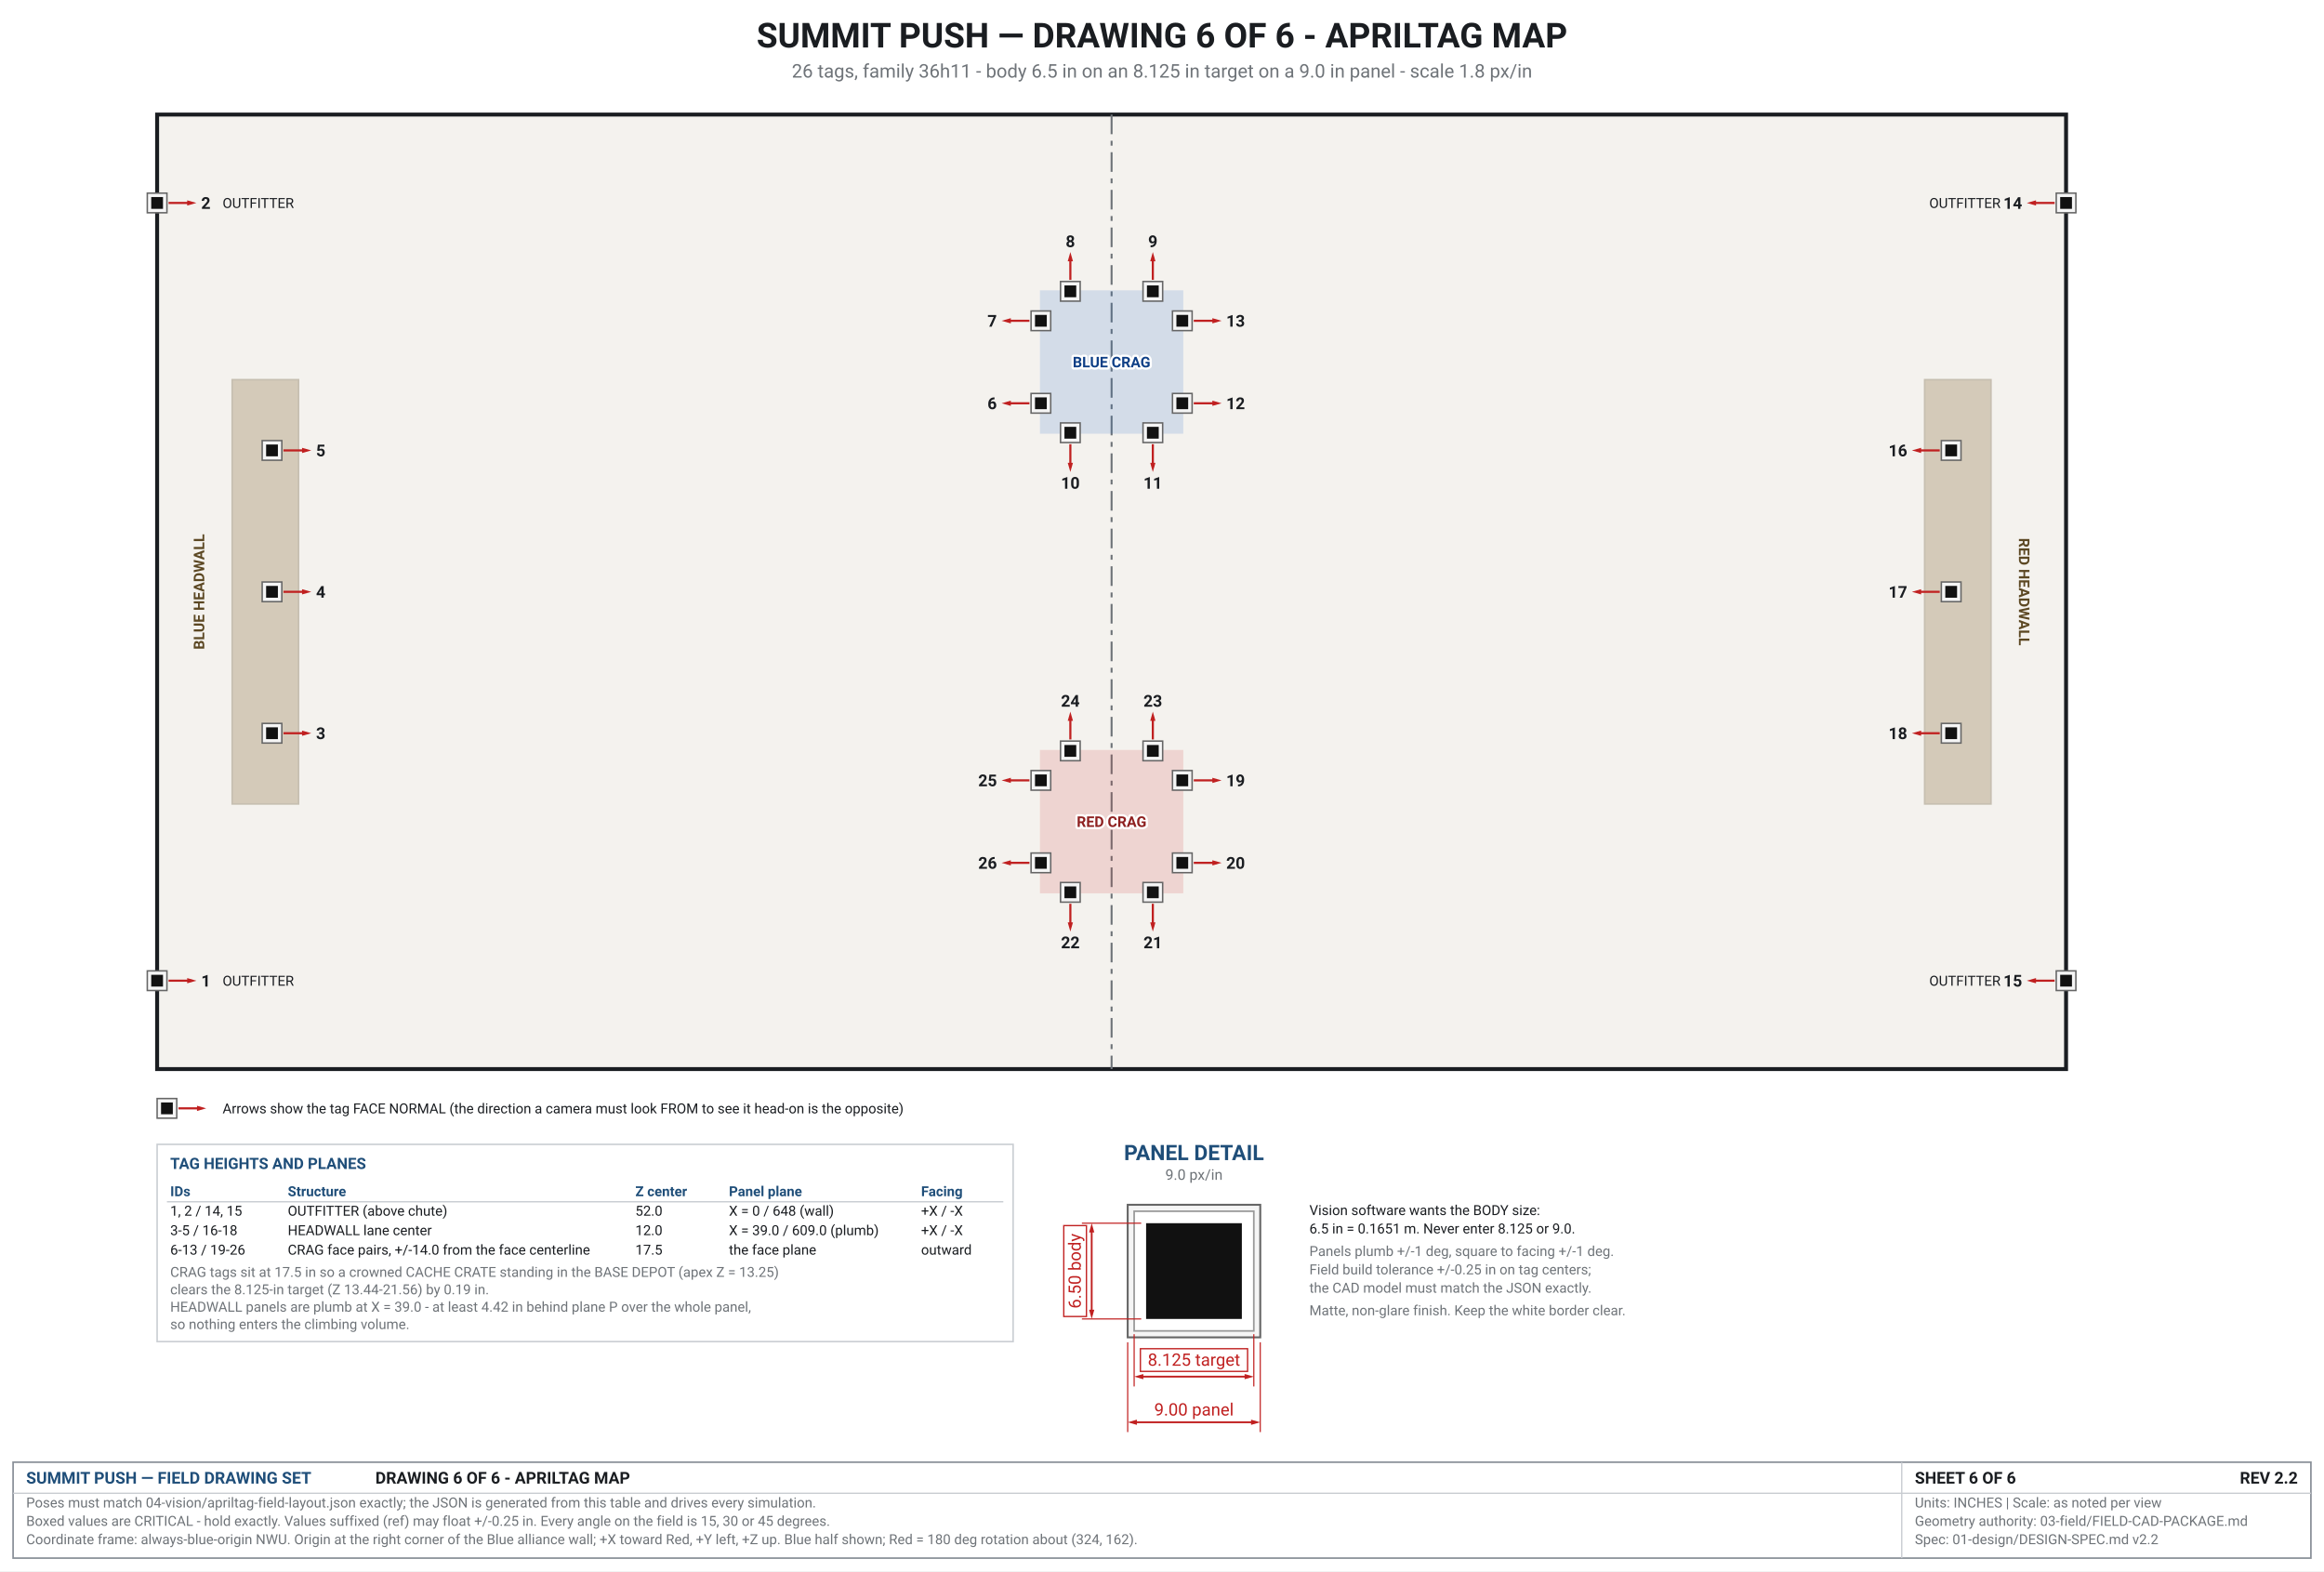
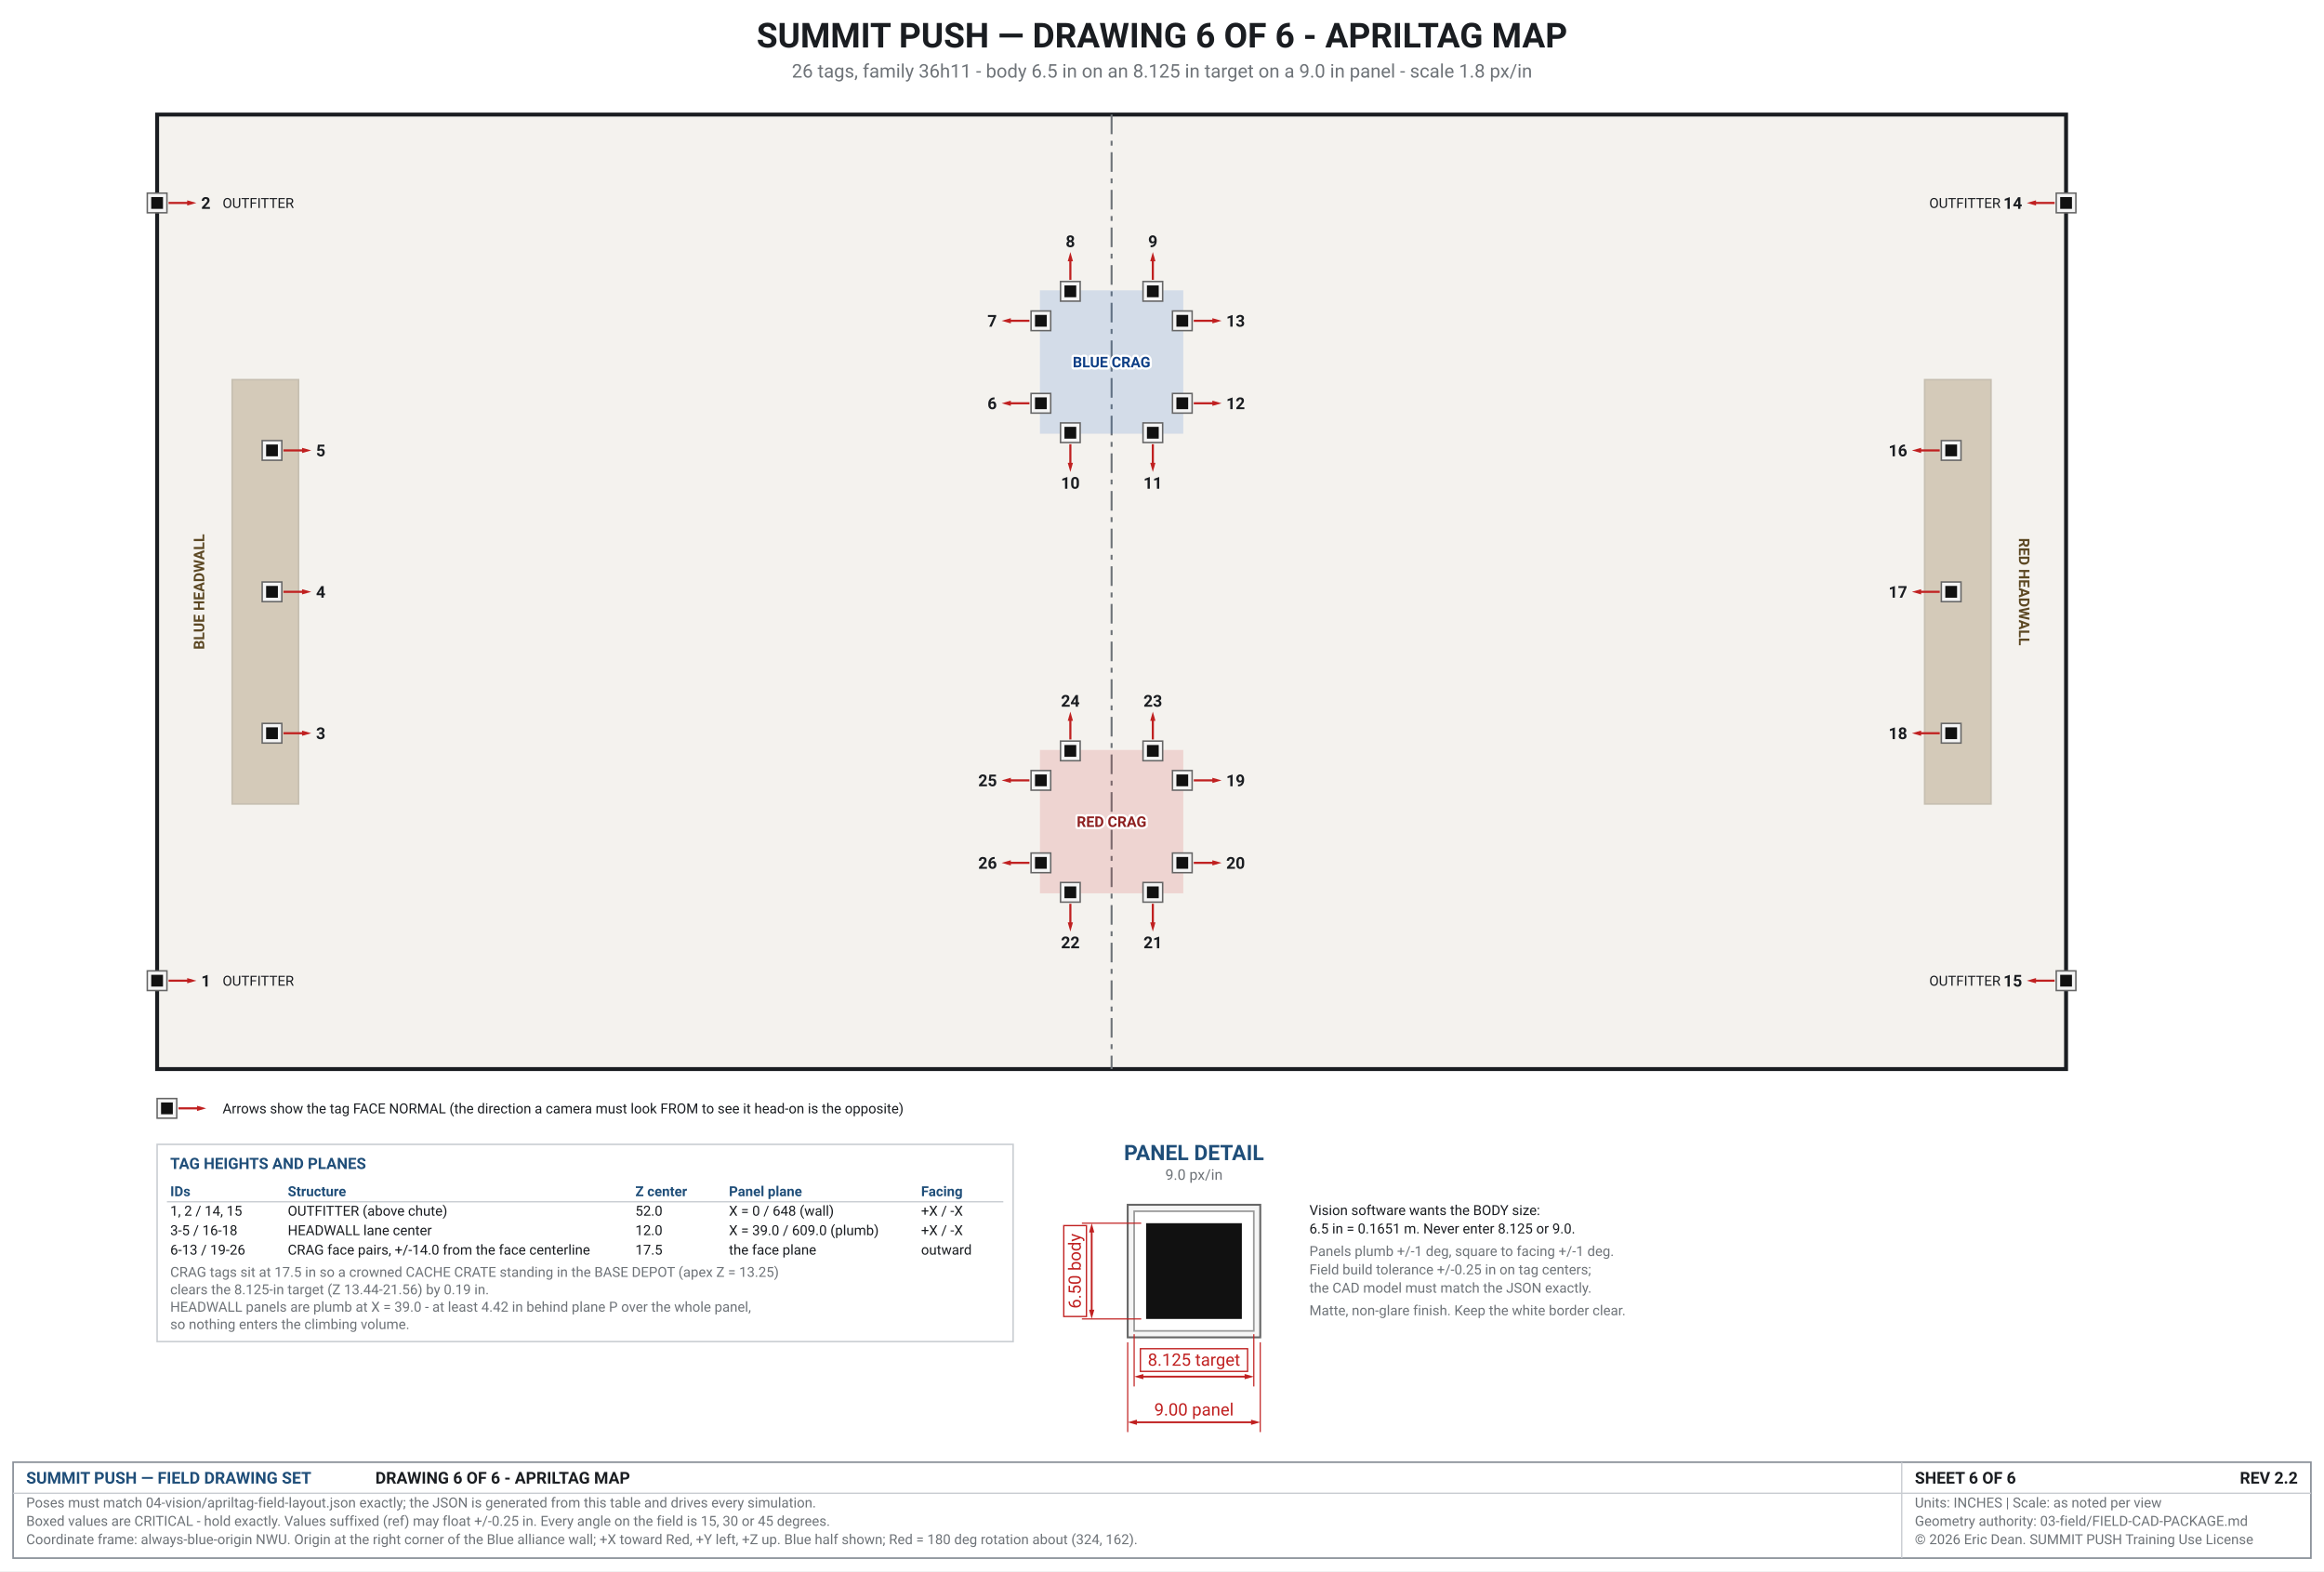
<svg xmlns="http://www.w3.org/2000/svg" viewBox="0 0 1420 960" font-family="Segoe UI, Roboto, Arial, sans-serif">
  <rect width="1420" height="960" fill="#ffffff" />
  <text x="710" y="29.0" text-anchor="middle" font-size="21.00" font-weight="bold" fill="#1A1D21">SUMMIT PUSH — DRAWING 6 OF 6 - APRILTAG MAP</text>
  <text x="710" y="47.4" text-anchor="middle" font-size="11.50" fill="#6E7378">26 tags, family 36h11 - body 6.5 in on an 8.125 in target on a 9.0 in panel - scale 1.8 px/in</text>
  <rect x="96.00" y="70.00" width="1166.40" height="583.20" fill="#F4F2EE" stroke="#1A1D21" stroke-width="2.40" />
  <line x1="679.20" y1="70.00" x2="679.20" y2="653.20" stroke="#6E7378" stroke-width="1.20" stroke-dasharray="12 4 3 4" />
  <rect x="636.00" y="178.00" width="86.40" height="86.40" fill="#1D63C8" stroke="#1D63C8" stroke-width="1.20" opacity="0.16" />
  <text x="679.20" y="224.44" font-size="9.00" fill="#0E3F86" text-anchor="middle" font-weight="bold" stroke="#FFFFFF" stroke-width="2.70" stroke-linejoin="round" paint-order="stroke">BLUE CRAG</text>
  <rect x="636.00" y="458.80" width="86.40" height="86.40" fill="#CC3333" stroke="#CC3333" stroke-width="1.20" opacity="0.16" />
  <text x="679.20" y="505.24" font-size="9.00" fill="#8E2020" text-anchor="middle" font-weight="bold" stroke="#FFFFFF" stroke-width="2.70" stroke-linejoin="round" paint-order="stroke">RED CRAG</text>
  <rect x="141.89" y="232.00" width="40.51" height="259.20" fill="#8A6D3B" stroke="#5C4823" stroke-width="1.00" opacity="0.30" />
  <text x="124.80" y="361.60" font-size="9.00" fill="#5C4823" text-anchor="middle" font-weight="bold" transform="rotate(-90.00 124.80 361.60)">BLUE HEADWALL</text>
  <rect x="1176.00" y="232.00" width="40.51" height="259.20" fill="#8A6D3B" stroke="#5C4823" stroke-width="1.00" opacity="0.30" />
  <text x="1233.60" y="361.60" font-size="9.00" fill="#5C4823" text-anchor="middle" font-weight="bold" transform="rotate(90.00 1233.60 361.60)">RED HEADWALL</text>
  <rect x="90.00" y="593.20" width="12.00" height="12.00" fill="#F5F5F5" stroke="#666666" stroke-width="0.90" />
  <rect x="92.40" y="595.60" width="7.20" height="7.20" fill="#111111" stroke="none" stroke-width="0.00" />
  <line x1="103.00" y1="599.20" x2="116.90" y2="599.20" stroke="#C02020" stroke-width="1.30" />
  <path d="M 120.00 599.20 L 114.37 600.80 L 114.37 597.60 Z" fill="#C02020" stroke="none" />
  <text x="125.78" y="602.80" font-size="10.00" fill="#1A1D21" text-anchor="middle" font-weight="bold">1</text>
  <text x="136.00" y="602.26" font-size="8.50" fill="#1A1D21">OUTFITTER</text>
  <rect x="90.00" y="118.00" width="12.00" height="12.00" fill="#F5F5F5" stroke="#666666" stroke-width="0.90" />
  <rect x="92.40" y="120.40" width="7.20" height="7.20" fill="#111111" stroke="none" stroke-width="0.00" />
  <line x1="103.00" y1="124.00" x2="116.90" y2="124.00" stroke="#C02020" stroke-width="1.30" />
  <path d="M 120.00 124.00 L 114.37 125.60 L 114.37 122.40 Z" fill="#C02020" stroke="none" />
  <text x="125.78" y="127.60" font-size="10.00" fill="#1A1D21" text-anchor="middle" font-weight="bold">2</text>
  <text x="136.00" y="127.06" font-size="8.50" fill="#1A1D21">OUTFITTER</text>
  <rect x="160.20" y="442.00" width="12.00" height="12.00" fill="#F5F5F5" stroke="#666666" stroke-width="0.90" />
  <rect x="162.60" y="444.40" width="7.20" height="7.20" fill="#111111" stroke="none" stroke-width="0.00" />
  <line x1="173.20" y1="448.00" x2="187.10" y2="448.00" stroke="#C02020" stroke-width="1.30" />
  <path d="M 190.20 448.00 L 184.57 449.60 L 184.57 446.40 Z" fill="#C02020" stroke="none" />
  <text x="195.98" y="451.60" font-size="10.00" fill="#1A1D21" text-anchor="middle" font-weight="bold">3</text>
  <rect x="160.20" y="355.60" width="12.00" height="12.00" fill="#F5F5F5" stroke="#666666" stroke-width="0.90" />
  <rect x="162.60" y="358.00" width="7.20" height="7.20" fill="#111111" stroke="none" stroke-width="0.00" />
  <line x1="173.20" y1="361.60" x2="187.10" y2="361.60" stroke="#C02020" stroke-width="1.30" />
  <path d="M 190.20 361.60 L 184.57 363.20 L 184.57 360.00 Z" fill="#C02020" stroke="none" />
  <text x="195.98" y="365.20" font-size="10.00" fill="#1A1D21" text-anchor="middle" font-weight="bold">4</text>
  <rect x="160.20" y="269.20" width="12.00" height="12.00" fill="#F5F5F5" stroke="#666666" stroke-width="0.90" />
  <rect x="162.60" y="271.60" width="7.20" height="7.20" fill="#111111" stroke="none" stroke-width="0.00" />
  <line x1="173.20" y1="275.20" x2="187.10" y2="275.20" stroke="#C02020" stroke-width="1.30" />
  <path d="M 190.20 275.20 L 184.57 276.80 L 184.57 273.60 Z" fill="#C02020" stroke="none" />
  <text x="195.98" y="278.80" font-size="10.00" fill="#1A1D21" text-anchor="middle" font-weight="bold">5</text>
  <rect x="630.00" y="240.40" width="12.00" height="12.00" fill="#F5F5F5" stroke="#666666" stroke-width="0.90" />
  <rect x="632.40" y="242.80" width="7.20" height="7.20" fill="#111111" stroke="none" stroke-width="0.00" />
  <line x1="629.00" y1="246.40" x2="615.10" y2="246.40" stroke="#C02020" stroke-width="1.30" />
  <path d="M 612.00 246.40 L 617.63 244.80 L 617.63 248.00 Z" fill="#C02020" stroke="none" />
  <text x="606.22" y="250.00" font-size="10.00" fill="#1A1D21" text-anchor="middle" font-weight="bold">6</text>
  <rect x="630.00" y="190.00" width="12.00" height="12.00" fill="#F5F5F5" stroke="#666666" stroke-width="0.90" />
  <rect x="632.40" y="192.40" width="7.20" height="7.20" fill="#111111" stroke="none" stroke-width="0.00" />
  <line x1="629.00" y1="196.00" x2="615.10" y2="196.00" stroke="#C02020" stroke-width="1.30" />
  <path d="M 612.00 196.00 L 617.63 194.40 L 617.63 197.60 Z" fill="#C02020" stroke="none" />
  <text x="606.22" y="199.60" font-size="10.00" fill="#1A1D21" text-anchor="middle" font-weight="bold">7</text>
  <rect x="648.00" y="172.00" width="12.00" height="12.00" fill="#F5F5F5" stroke="#666666" stroke-width="0.90" />
  <rect x="650.40" y="174.40" width="7.20" height="7.20" fill="#111111" stroke="none" stroke-width="0.00" />
  <line x1="654.00" y1="171.00" x2="654.00" y2="157.10" stroke="#C02020" stroke-width="1.30" />
  <path d="M 654.00 154.00 L 655.60 159.63 L 652.40 159.63 Z" fill="#C02020" stroke="none" />
  <text x="654.00" y="151.00" font-size="10.00" fill="#1A1D21" text-anchor="middle" font-weight="bold">8</text>
  <rect x="698.40" y="172.00" width="12.00" height="12.00" fill="#F5F5F5" stroke="#666666" stroke-width="0.90" />
  <rect x="700.80" y="174.40" width="7.20" height="7.20" fill="#111111" stroke="none" stroke-width="0.00" />
  <line x1="704.40" y1="171.00" x2="704.40" y2="157.10" stroke="#C02020" stroke-width="1.30" />
  <path d="M 704.40 154.00 L 706.00 159.63 L 702.80 159.63 Z" fill="#C02020" stroke="none" />
  <text x="704.40" y="151.00" font-size="10.00" fill="#1A1D21" text-anchor="middle" font-weight="bold">9</text>
  <rect x="648.00" y="258.40" width="12.00" height="12.00" fill="#F5F5F5" stroke="#666666" stroke-width="0.90" />
  <rect x="650.40" y="260.80" width="7.20" height="7.20" fill="#111111" stroke="none" stroke-width="0.00" />
  <line x1="654.00" y1="271.40" x2="654.00" y2="285.30" stroke="#C02020" stroke-width="1.30" />
  <path d="M 654.00 288.40 L 652.40 282.77 L 655.60 282.77 Z" fill="#C02020" stroke="none" />
  <text x="654.00" y="298.60" font-size="10.00" fill="#1A1D21" text-anchor="middle" font-weight="bold">10</text>
  <rect x="698.40" y="258.40" width="12.00" height="12.00" fill="#F5F5F5" stroke="#666666" stroke-width="0.90" />
  <rect x="700.80" y="260.80" width="7.20" height="7.20" fill="#111111" stroke="none" stroke-width="0.00" />
  <line x1="704.40" y1="271.40" x2="704.40" y2="285.30" stroke="#C02020" stroke-width="1.30" />
  <path d="M 704.40 288.40 L 702.80 282.77 L 706.00 282.77 Z" fill="#C02020" stroke="none" />
  <text x="704.40" y="298.60" font-size="10.00" fill="#1A1D21" text-anchor="middle" font-weight="bold">11</text>
  <rect x="716.40" y="240.40" width="12.00" height="12.00" fill="#F5F5F5" stroke="#666666" stroke-width="0.90" />
  <rect x="718.80" y="242.80" width="7.20" height="7.20" fill="#111111" stroke="none" stroke-width="0.00" />
  <line x1="729.40" y1="246.40" x2="743.30" y2="246.40" stroke="#C02020" stroke-width="1.30" />
  <path d="M 746.40 246.40 L 740.77 248.00 L 740.77 244.80 Z" fill="#C02020" stroke="none" />
  <text x="754.96" y="250.00" font-size="10.00" fill="#1A1D21" text-anchor="middle" font-weight="bold">12</text>
  <rect x="716.40" y="190.00" width="12.00" height="12.00" fill="#F5F5F5" stroke="#666666" stroke-width="0.90" />
  <rect x="718.80" y="192.40" width="7.20" height="7.20" fill="#111111" stroke="none" stroke-width="0.00" />
  <line x1="729.40" y1="196.00" x2="743.30" y2="196.00" stroke="#C02020" stroke-width="1.30" />
  <path d="M 746.40 196.00 L 740.77 197.60 L 740.77 194.40 Z" fill="#C02020" stroke="none" />
  <text x="754.96" y="199.60" font-size="10.00" fill="#1A1D21" text-anchor="middle" font-weight="bold">13</text>
  <rect x="1256.40" y="118.00" width="12.00" height="12.00" fill="#F5F5F5" stroke="#666666" stroke-width="0.90" />
  <rect x="1258.80" y="120.40" width="7.20" height="7.20" fill="#111111" stroke="none" stroke-width="0.00" />
  <line x1="1255.40" y1="124.00" x2="1241.50" y2="124.00" stroke="#C02020" stroke-width="1.30" />
  <path d="M 1238.40 124.00 L 1244.03 122.40 L 1244.03 125.60 Z" fill="#C02020" stroke="none" />
  <text x="1229.84" y="127.60" font-size="10.00" fill="#1A1D21" text-anchor="middle" font-weight="bold">14</text>
  <text x="1222.40" y="127.06" font-size="8.50" fill="#1A1D21" text-anchor="end">OUTFITTER</text>
  <rect x="1256.40" y="593.20" width="12.00" height="12.00" fill="#F5F5F5" stroke="#666666" stroke-width="0.90" />
  <rect x="1258.80" y="595.60" width="7.20" height="7.20" fill="#111111" stroke="none" stroke-width="0.00" />
  <line x1="1255.40" y1="599.20" x2="1241.50" y2="599.20" stroke="#C02020" stroke-width="1.30" />
  <path d="M 1238.40 599.20 L 1244.03 597.60 L 1244.03 600.80 Z" fill="#C02020" stroke="none" />
  <text x="1229.84" y="602.80" font-size="10.00" fill="#1A1D21" text-anchor="middle" font-weight="bold">15</text>
  <text x="1222.40" y="602.26" font-size="8.50" fill="#1A1D21" text-anchor="end">OUTFITTER</text>
  <rect x="1186.20" y="269.20" width="12.00" height="12.00" fill="#F5F5F5" stroke="#666666" stroke-width="0.90" />
  <rect x="1188.60" y="271.60" width="7.20" height="7.20" fill="#111111" stroke="none" stroke-width="0.00" />
  <line x1="1185.20" y1="275.20" x2="1171.30" y2="275.20" stroke="#C02020" stroke-width="1.30" />
  <path d="M 1168.20 275.20 L 1173.83 273.60 L 1173.83 276.80 Z" fill="#C02020" stroke="none" />
  <text x="1159.64" y="278.80" font-size="10.00" fill="#1A1D21" text-anchor="middle" font-weight="bold">16</text>
  <rect x="1186.20" y="355.60" width="12.00" height="12.00" fill="#F5F5F5" stroke="#666666" stroke-width="0.90" />
  <rect x="1188.60" y="358.00" width="7.20" height="7.20" fill="#111111" stroke="none" stroke-width="0.00" />
  <line x1="1185.20" y1="361.60" x2="1171.30" y2="361.60" stroke="#C02020" stroke-width="1.30" />
  <path d="M 1168.20 361.60 L 1173.83 360.00 L 1173.83 363.20 Z" fill="#C02020" stroke="none" />
  <text x="1159.64" y="365.20" font-size="10.00" fill="#1A1D21" text-anchor="middle" font-weight="bold">17</text>
  <rect x="1186.20" y="442.00" width="12.00" height="12.00" fill="#F5F5F5" stroke="#666666" stroke-width="0.90" />
  <rect x="1188.60" y="444.40" width="7.20" height="7.20" fill="#111111" stroke="none" stroke-width="0.00" />
  <line x1="1185.20" y1="448.00" x2="1171.30" y2="448.00" stroke="#C02020" stroke-width="1.30" />
  <path d="M 1168.20 448.00 L 1173.83 446.40 L 1173.83 449.60 Z" fill="#C02020" stroke="none" />
  <text x="1159.64" y="451.60" font-size="10.00" fill="#1A1D21" text-anchor="middle" font-weight="bold">18</text>
  <rect x="716.40" y="470.80" width="12.00" height="12.00" fill="#F5F5F5" stroke="#666666" stroke-width="0.90" />
  <rect x="718.80" y="473.20" width="7.20" height="7.20" fill="#111111" stroke="none" stroke-width="0.00" />
  <line x1="729.40" y1="476.80" x2="743.30" y2="476.80" stroke="#C02020" stroke-width="1.30" />
  <path d="M 746.40 476.80 L 740.77 478.40 L 740.77 475.20 Z" fill="#C02020" stroke="none" />
  <text x="754.96" y="480.40" font-size="10.00" fill="#1A1D21" text-anchor="middle" font-weight="bold">19</text>
  <rect x="716.40" y="521.20" width="12.00" height="12.00" fill="#F5F5F5" stroke="#666666" stroke-width="0.90" />
  <rect x="718.80" y="523.60" width="7.20" height="7.20" fill="#111111" stroke="none" stroke-width="0.00" />
  <line x1="729.40" y1="527.20" x2="743.30" y2="527.20" stroke="#C02020" stroke-width="1.30" />
  <path d="M 746.40 527.20 L 740.77 528.80 L 740.77 525.60 Z" fill="#C02020" stroke="none" />
  <text x="754.96" y="530.80" font-size="10.00" fill="#1A1D21" text-anchor="middle" font-weight="bold">20</text>
  <rect x="698.40" y="539.20" width="12.00" height="12.00" fill="#F5F5F5" stroke="#666666" stroke-width="0.90" />
  <rect x="700.80" y="541.60" width="7.20" height="7.20" fill="#111111" stroke="none" stroke-width="0.00" />
  <line x1="704.40" y1="552.20" x2="704.40" y2="566.10" stroke="#C02020" stroke-width="1.30" />
  <path d="M 704.40 569.20 L 702.80 563.57 L 706.00 563.57 Z" fill="#C02020" stroke="none" />
  <text x="704.40" y="579.40" font-size="10.00" fill="#1A1D21" text-anchor="middle" font-weight="bold">21</text>
  <rect x="648.00" y="539.20" width="12.00" height="12.00" fill="#F5F5F5" stroke="#666666" stroke-width="0.90" />
  <rect x="650.40" y="541.60" width="7.20" height="7.20" fill="#111111" stroke="none" stroke-width="0.00" />
  <line x1="654.00" y1="552.20" x2="654.00" y2="566.10" stroke="#C02020" stroke-width="1.30" />
  <path d="M 654.00 569.20 L 652.40 563.57 L 655.60 563.57 Z" fill="#C02020" stroke="none" />
  <text x="654.00" y="579.40" font-size="10.00" fill="#1A1D21" text-anchor="middle" font-weight="bold">22</text>
  <rect x="698.40" y="452.80" width="12.00" height="12.00" fill="#F5F5F5" stroke="#666666" stroke-width="0.90" />
  <rect x="700.80" y="455.20" width="7.20" height="7.20" fill="#111111" stroke="none" stroke-width="0.00" />
  <line x1="704.40" y1="451.80" x2="704.40" y2="437.90" stroke="#C02020" stroke-width="1.30" />
  <path d="M 704.40 434.80 L 706.00 440.43 L 702.80 440.43 Z" fill="#C02020" stroke="none" />
  <text x="704.40" y="431.80" font-size="10.00" fill="#1A1D21" text-anchor="middle" font-weight="bold">23</text>
  <rect x="648.00" y="452.80" width="12.00" height="12.00" fill="#F5F5F5" stroke="#666666" stroke-width="0.90" />
  <rect x="650.40" y="455.20" width="7.20" height="7.20" fill="#111111" stroke="none" stroke-width="0.00" />
  <line x1="654.00" y1="451.80" x2="654.00" y2="437.90" stroke="#C02020" stroke-width="1.30" />
  <path d="M 654.00 434.80 L 655.60 440.43 L 652.40 440.43 Z" fill="#C02020" stroke="none" />
  <text x="654.00" y="431.80" font-size="10.00" fill="#1A1D21" text-anchor="middle" font-weight="bold">24</text>
  <rect x="630.00" y="470.80" width="12.00" height="12.00" fill="#F5F5F5" stroke="#666666" stroke-width="0.90" />
  <rect x="632.40" y="473.20" width="7.20" height="7.20" fill="#111111" stroke="none" stroke-width="0.00" />
  <line x1="629.00" y1="476.80" x2="615.10" y2="476.80" stroke="#C02020" stroke-width="1.30" />
  <path d="M 612.00 476.80 L 617.63 475.20 L 617.63 478.40 Z" fill="#C02020" stroke="none" />
  <text x="603.44" y="480.40" font-size="10.00" fill="#1A1D21" text-anchor="middle" font-weight="bold">25</text>
  <rect x="630.00" y="521.20" width="12.00" height="12.00" fill="#F5F5F5" stroke="#666666" stroke-width="0.90" />
  <rect x="632.40" y="523.60" width="7.20" height="7.20" fill="#111111" stroke="none" stroke-width="0.00" />
  <line x1="629.00" y1="527.20" x2="615.10" y2="527.20" stroke="#C02020" stroke-width="1.30" />
  <path d="M 612.00 527.20 L 617.63 525.60 L 617.63 528.80 Z" fill="#C02020" stroke="none" />
  <text x="603.44" y="530.80" font-size="10.00" fill="#1A1D21" text-anchor="middle" font-weight="bold">26</text>
  <rect x="96.00" y="671.20" width="12.00" height="12.00" fill="#F5F5F5" stroke="#666666" stroke-width="0.90" />
  <rect x="98.40" y="673.60" width="7.20" height="7.20" fill="#111111" stroke="none" stroke-width="0.00" />
  <line x1="109.00" y1="677.20" x2="122.90" y2="677.20" stroke="#C02020" stroke-width="1.30" />
  <path d="M 126.00 677.20 L 120.37 678.80 L 120.37 675.60 Z" fill="#C02020" stroke="none" />
  <text x="136.00" y="680.26" font-size="8.50" fill="#1A1D21">Arrows show the tag FACE NORMAL (the direction a camera must look FROM to see it head-on is the opposite)</text>
  <rect x="96.00" y="699.20" width="523.04" height="120.50" fill="#FFFFFF" stroke="#C8CCD1" stroke-width="0.90" />
  <text x="104.00" y="714.23" font-size="9.50" fill="#1F4E79" font-weight="bold">TAG HEIGHTS AND PLANES</text>
  <text x="104.00" y="730.88" font-size="8.50" fill="#1F4E79" font-weight="bold">IDs</text>
  <text x="175.83" y="730.88" font-size="8.50" fill="#1F4E79" font-weight="bold">Structure</text>
  <text x="388.20" y="730.88" font-size="8.50" fill="#1F4E79" font-weight="bold">Z center</text>
  <text x="445.38" y="730.88" font-size="8.50" fill="#1F4E79" font-weight="bold">Panel plane</text>
  <text x="562.81" y="730.88" font-size="8.50" fill="#1F4E79" font-weight="bold">Facing</text>
  <line x1="102.00" y1="734.28" x2="613.04" y2="734.28" stroke="#C8CCD1" stroke-width="0.80" />
  <text x="104.00" y="742.78" font-size="8.50" fill="#1A1D21">1, 2 / 14, 15</text>
  <text x="175.83" y="742.78" font-size="8.50" fill="#1A1D21">OUTFITTER (above chute)</text>
  <text x="388.20" y="742.78" font-size="8.50" fill="#1A1D21">52.0</text>
  <text x="445.38" y="742.78" font-size="8.50" fill="#1A1D21">X = 0 / 648 (wall)</text>
  <text x="562.81" y="742.78" font-size="8.50" fill="#1A1D21">+X / -X</text>
  <text x="104.00" y="754.68" font-size="8.50" fill="#1A1D21">3-5 / 16-18</text>
  <text x="175.83" y="754.68" font-size="8.50" fill="#1A1D21">HEADWALL lane center</text>
  <text x="388.20" y="754.68" font-size="8.50" fill="#1A1D21">12.0</text>
  <text x="445.38" y="754.68" font-size="8.50" fill="#1A1D21">X = 39.0 / 609.0 (plumb)</text>
  <text x="562.81" y="754.68" font-size="8.50" fill="#1A1D21">+X / -X</text>
  <text x="104.00" y="766.58" font-size="8.50" fill="#1A1D21">6-13 / 19-26</text>
  <text x="175.83" y="766.58" font-size="8.50" fill="#1A1D21">CRAG face pairs, +/-14.0 from the face centerline</text>
  <text x="388.20" y="766.58" font-size="8.50" fill="#1A1D21">17.5</text>
  <text x="445.38" y="766.58" font-size="8.50" fill="#1A1D21">the face plane</text>
  <text x="562.81" y="766.58" font-size="8.50" fill="#1A1D21">outward</text>
  <text x="104.00" y="780.18" font-size="8.50" fill="#6E7378">CRAG tags sit at 17.5 in so a crowned CACHE CRATE standing in the BASE DEPOT (apex Z = 13.25)</text>
  <text x="104.00" y="790.81" font-size="8.50" fill="#6E7378">clears the 8.125-in target (Z 13.44-21.56) by 0.19 in.</text>
  <text x="104.00" y="801.43" font-size="8.50" fill="#6E7378">HEADWALL panels are plumb at X = 39.0 - at least 4.42 in behind plane P over the whole panel,</text>
  <text x="104.00" y="812.06" font-size="8.50" fill="#6E7378">so nothing enters the climbing volume.</text>
  <text x="729.54" y="708.82" font-size="13.00" fill="#1F4E79" text-anchor="middle" font-weight="bold">PANEL DETAIL</text>
  <text x="729.54" y="720.87" font-size="9.00" fill="#6E7378" text-anchor="middle">9.0 px/in</text>
  <rect x="689.04" y="736.12" width="81.00" height="81.00" fill="#F5F5F5" stroke="#666666" stroke-width="1.20" />
  <rect x="692.98" y="740.06" width="73.12" height="73.12" fill="#FFFFFF" stroke="#999999" stroke-width="1.00" />
  <rect x="700.29" y="747.37" width="58.50" height="58.50" fill="#111111" stroke="none" stroke-width="0.00" />
  <line x1="696.08" y1="841.12" x2="763.00" y2="841.12" stroke="#C02020" stroke-width="1.10" />
  <path d="M 766.10 841.12 L 760.47 842.72 L 760.47 839.52 Z" fill="#C02020" stroke="none" />
  <path d="M 692.98 841.12 L 698.61 839.52 L 698.61 842.72 Z" fill="#C02020" stroke="none" />
  <line x1="692.98" y1="815.18" x2="692.98" y2="847.12" stroke="#C02020" stroke-width="0.70" />
  <line x1="766.10" y1="815.18" x2="766.10" y2="847.12" stroke="#C02020" stroke-width="0.70" />
  <rect x="696.80" y="824.06" width="65.49" height="13.86" fill="#ffffff" stroke="#C02020" stroke-width="0.80" />
  <text x="729.54" y="834.46" font-size="10.50" fill="#C02020" text-anchor="middle">8.125 target</text>
  <line x1="692.14" y1="869.00" x2="766.94" y2="869.00" stroke="#C02020" stroke-width="1.10" />
  <path d="M 770.04 869.00 L 764.41 870.60 L 764.41 867.40 Z" fill="#C02020" stroke="none" />
  <path d="M 689.04 869.00 L 694.68 867.40 L 694.68 870.60 Z" fill="#C02020" stroke="none" />
  <line x1="689.04" y1="820.12" x2="689.04" y2="875.00" stroke="#C02020" stroke-width="0.70" />
  <line x1="770.04" y1="820.12" x2="770.04" y2="875.00" stroke="#C02020" stroke-width="0.70" />
  <text x="729.54" y="864.88" font-size="10.50" fill="#C02020" text-anchor="middle">9.00 panel</text>
  <line x1="667.04" y1="750.47" x2="667.04" y2="802.77" stroke="#C02020" stroke-width="1.10" />
  <path d="M 667.04 805.87 L 665.44 800.24 L 668.64 800.24 Z" fill="#C02020" stroke="none" />
  <path d="M 667.04 747.37 L 668.64 753.00 L 665.44 753.00 Z" fill="#C02020" stroke="none" />
  <line x1="697.29" y1="747.37" x2="661.04" y2="747.37" stroke="#C02020" stroke-width="0.70" />
  <line x1="697.29" y1="805.87" x2="661.04" y2="805.87" stroke="#C02020" stroke-width="0.70" />
  <rect x="639.26" y="759.56" width="55.57" height="13.86" fill="#ffffff" stroke="#C02020" stroke-width="0.80" transform="rotate(-90.00 667.04 776.62)" />
  <text x="667.04" y="769.96" font-size="10.50" fill="#C02020" text-anchor="middle" transform="rotate(-90.00 667.04 776.62)">6.50 body</text>
  <text x="800.04" y="742.41" font-size="8.50" fill="#1A1D21">Vision software wants the BODY size:</text>
  <text x="800.04" y="753.63" font-size="8.50" fill="#1A1D21">6.5 in = 0.1651 m. Never enter 8.125 or 9.0.</text>
  <text x="800.04" y="767.40" font-size="8.50" fill="#6E7378">Panels plumb +/-1 deg, square to facing +/-1 deg.</text>
  <text x="800.04" y="778.62" font-size="8.50" fill="#6E7378">Field build tolerance +/-0.25 in on tag centers;</text>
  <text x="800.04" y="789.84" font-size="8.50" fill="#6E7378">the CAD model must match the JSON exactly.</text>
  <text x="800.04" y="803.61" font-size="8.50" fill="#6E7378">Matte, non-glare finish. Keep the white border clear.</text>
  <rect x="8.00" y="893.39" width="1404.00" height="58.61" fill="#FFFFFF" stroke="#8A9199" stroke-width="1.00" />
  <line x1="8.00" y1="912.39" x2="1412.00" y2="912.39" stroke="#C8CCD1" stroke-width="0.80" />
  <line x1="1162.00" y1="893.39" x2="1162.00" y2="952.00" stroke="#C8CCD1" stroke-width="0.80" />
  <text x="16.00" y="906.49" font-size="10.00" fill="#1F4E79" font-weight="bold">SUMMIT PUSH — FIELD DRAWING SET</text>
  <text x="229.34" y="906.49" font-size="10.00" fill="#1A1D21" font-weight="bold">DRAWING 6 OF 6 - APRILTAG MAP</text>
  <text x="16.00" y="921.06" font-size="8.50" fill="#6E7378">Poses must match 04-vision/apriltag-field-layout.json exactly; the JSON is generated from this table and drives every simulation.</text>
  <text x="16.00" y="932.28" font-size="8.50" fill="#6E7378">Boxed values are CRITICAL - hold exactly. Values suffixed (ref) may float +/-0.25 in. Every angle on the field is 15, 30 or 45 degrees.</text>
  <text x="16.00" y="943.50" font-size="8.50" fill="#6E7378">Coordinate frame: always-blue-origin NWU. Origin at the right corner of the Blue alliance wall; +X toward Red, +Y left, +Z up. Blue half shown; Red = 180 deg rotation about (324, 162).</text>
  <text x="1170.00" y="906.49" font-size="10.00" fill="#1A1D21" font-weight="bold">SHEET 6 OF 6</text>
  <text x="1170.00" y="921.06" font-size="8.50" fill="#6E7378">Units: INCHES   |   Scale: as noted per view</text>
  <text x="1170.00" y="932.28" font-size="8.50" fill="#6E7378">Geometry authority: 03-field/FIELD-CAD-PACKAGE.md</text>
-   <text x="1170.00" y="943.50" font-size="8.50" fill="#6E7378">Spec: 01-design/DESIGN-SPEC.md v2.2</text>
+   <text x="1170.00" y="943.50" font-size="8.50" fill="#6E7378">© 2026 Eric Dean. SUMMIT PUSH Training Use License</text>
  <text x="1404.00" y="906.49" font-size="10.00" fill="#1A1D21" text-anchor="end" font-weight="bold">REV 2.2</text>
</svg>
